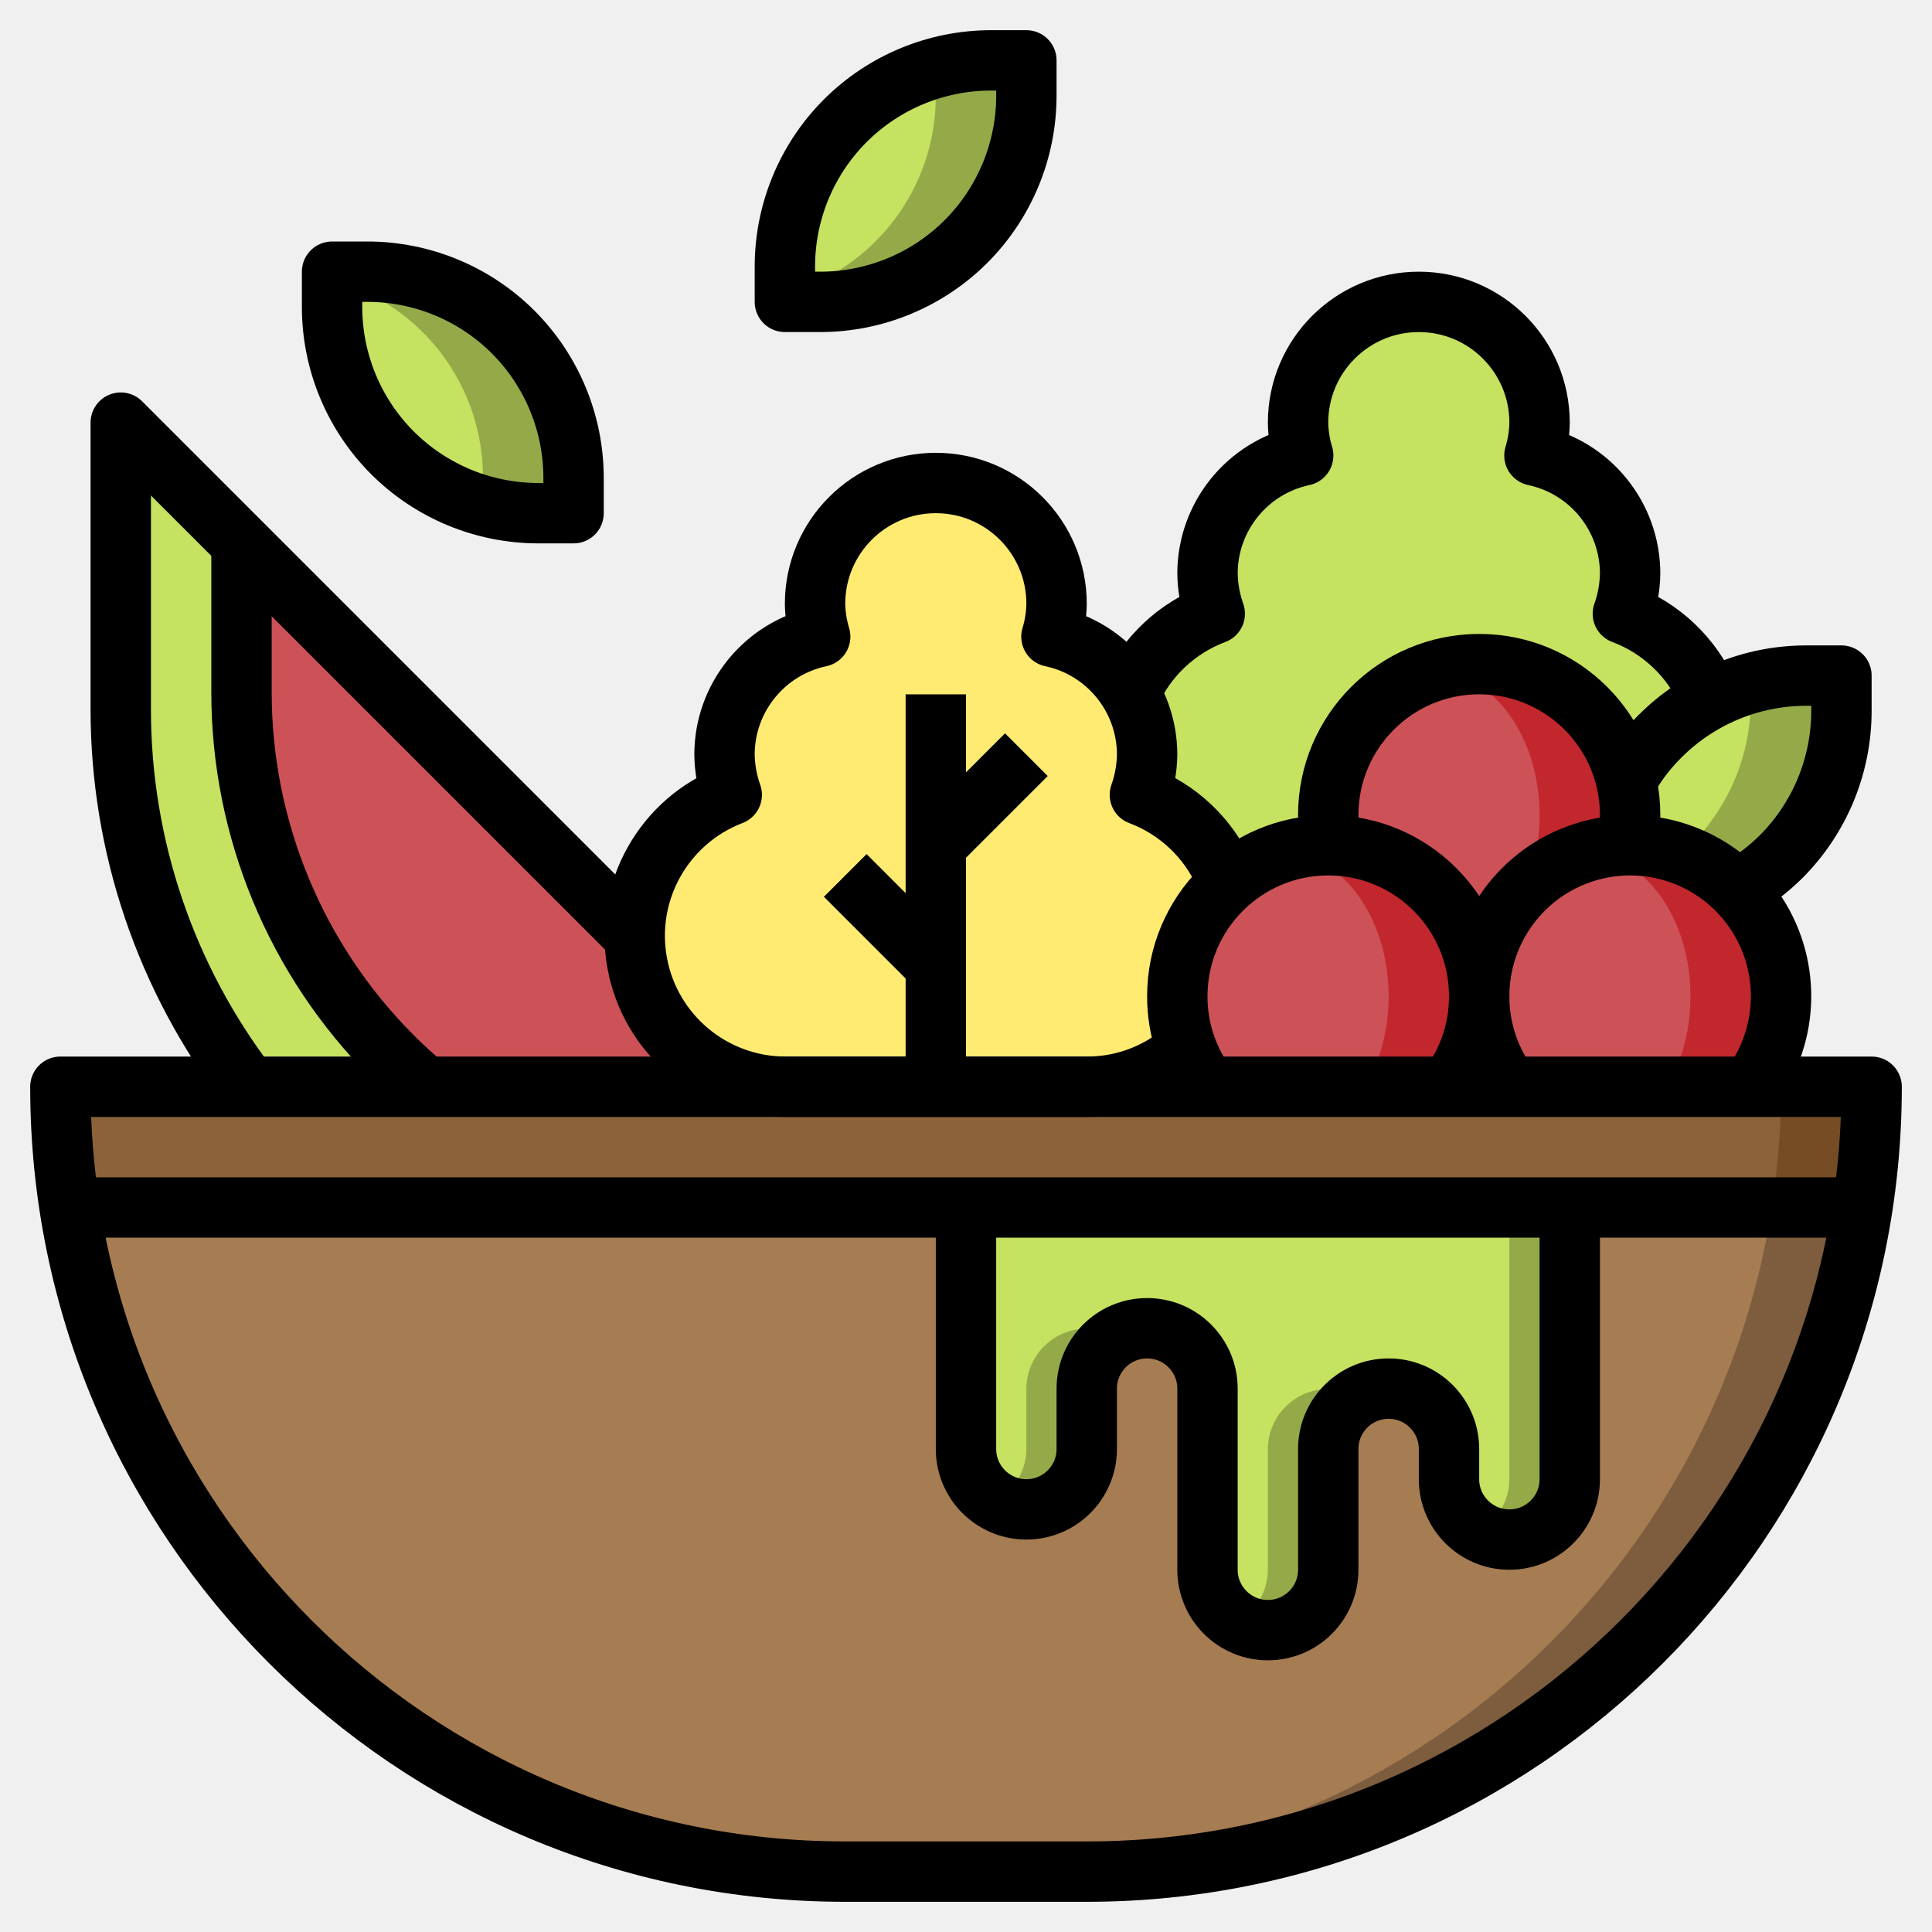
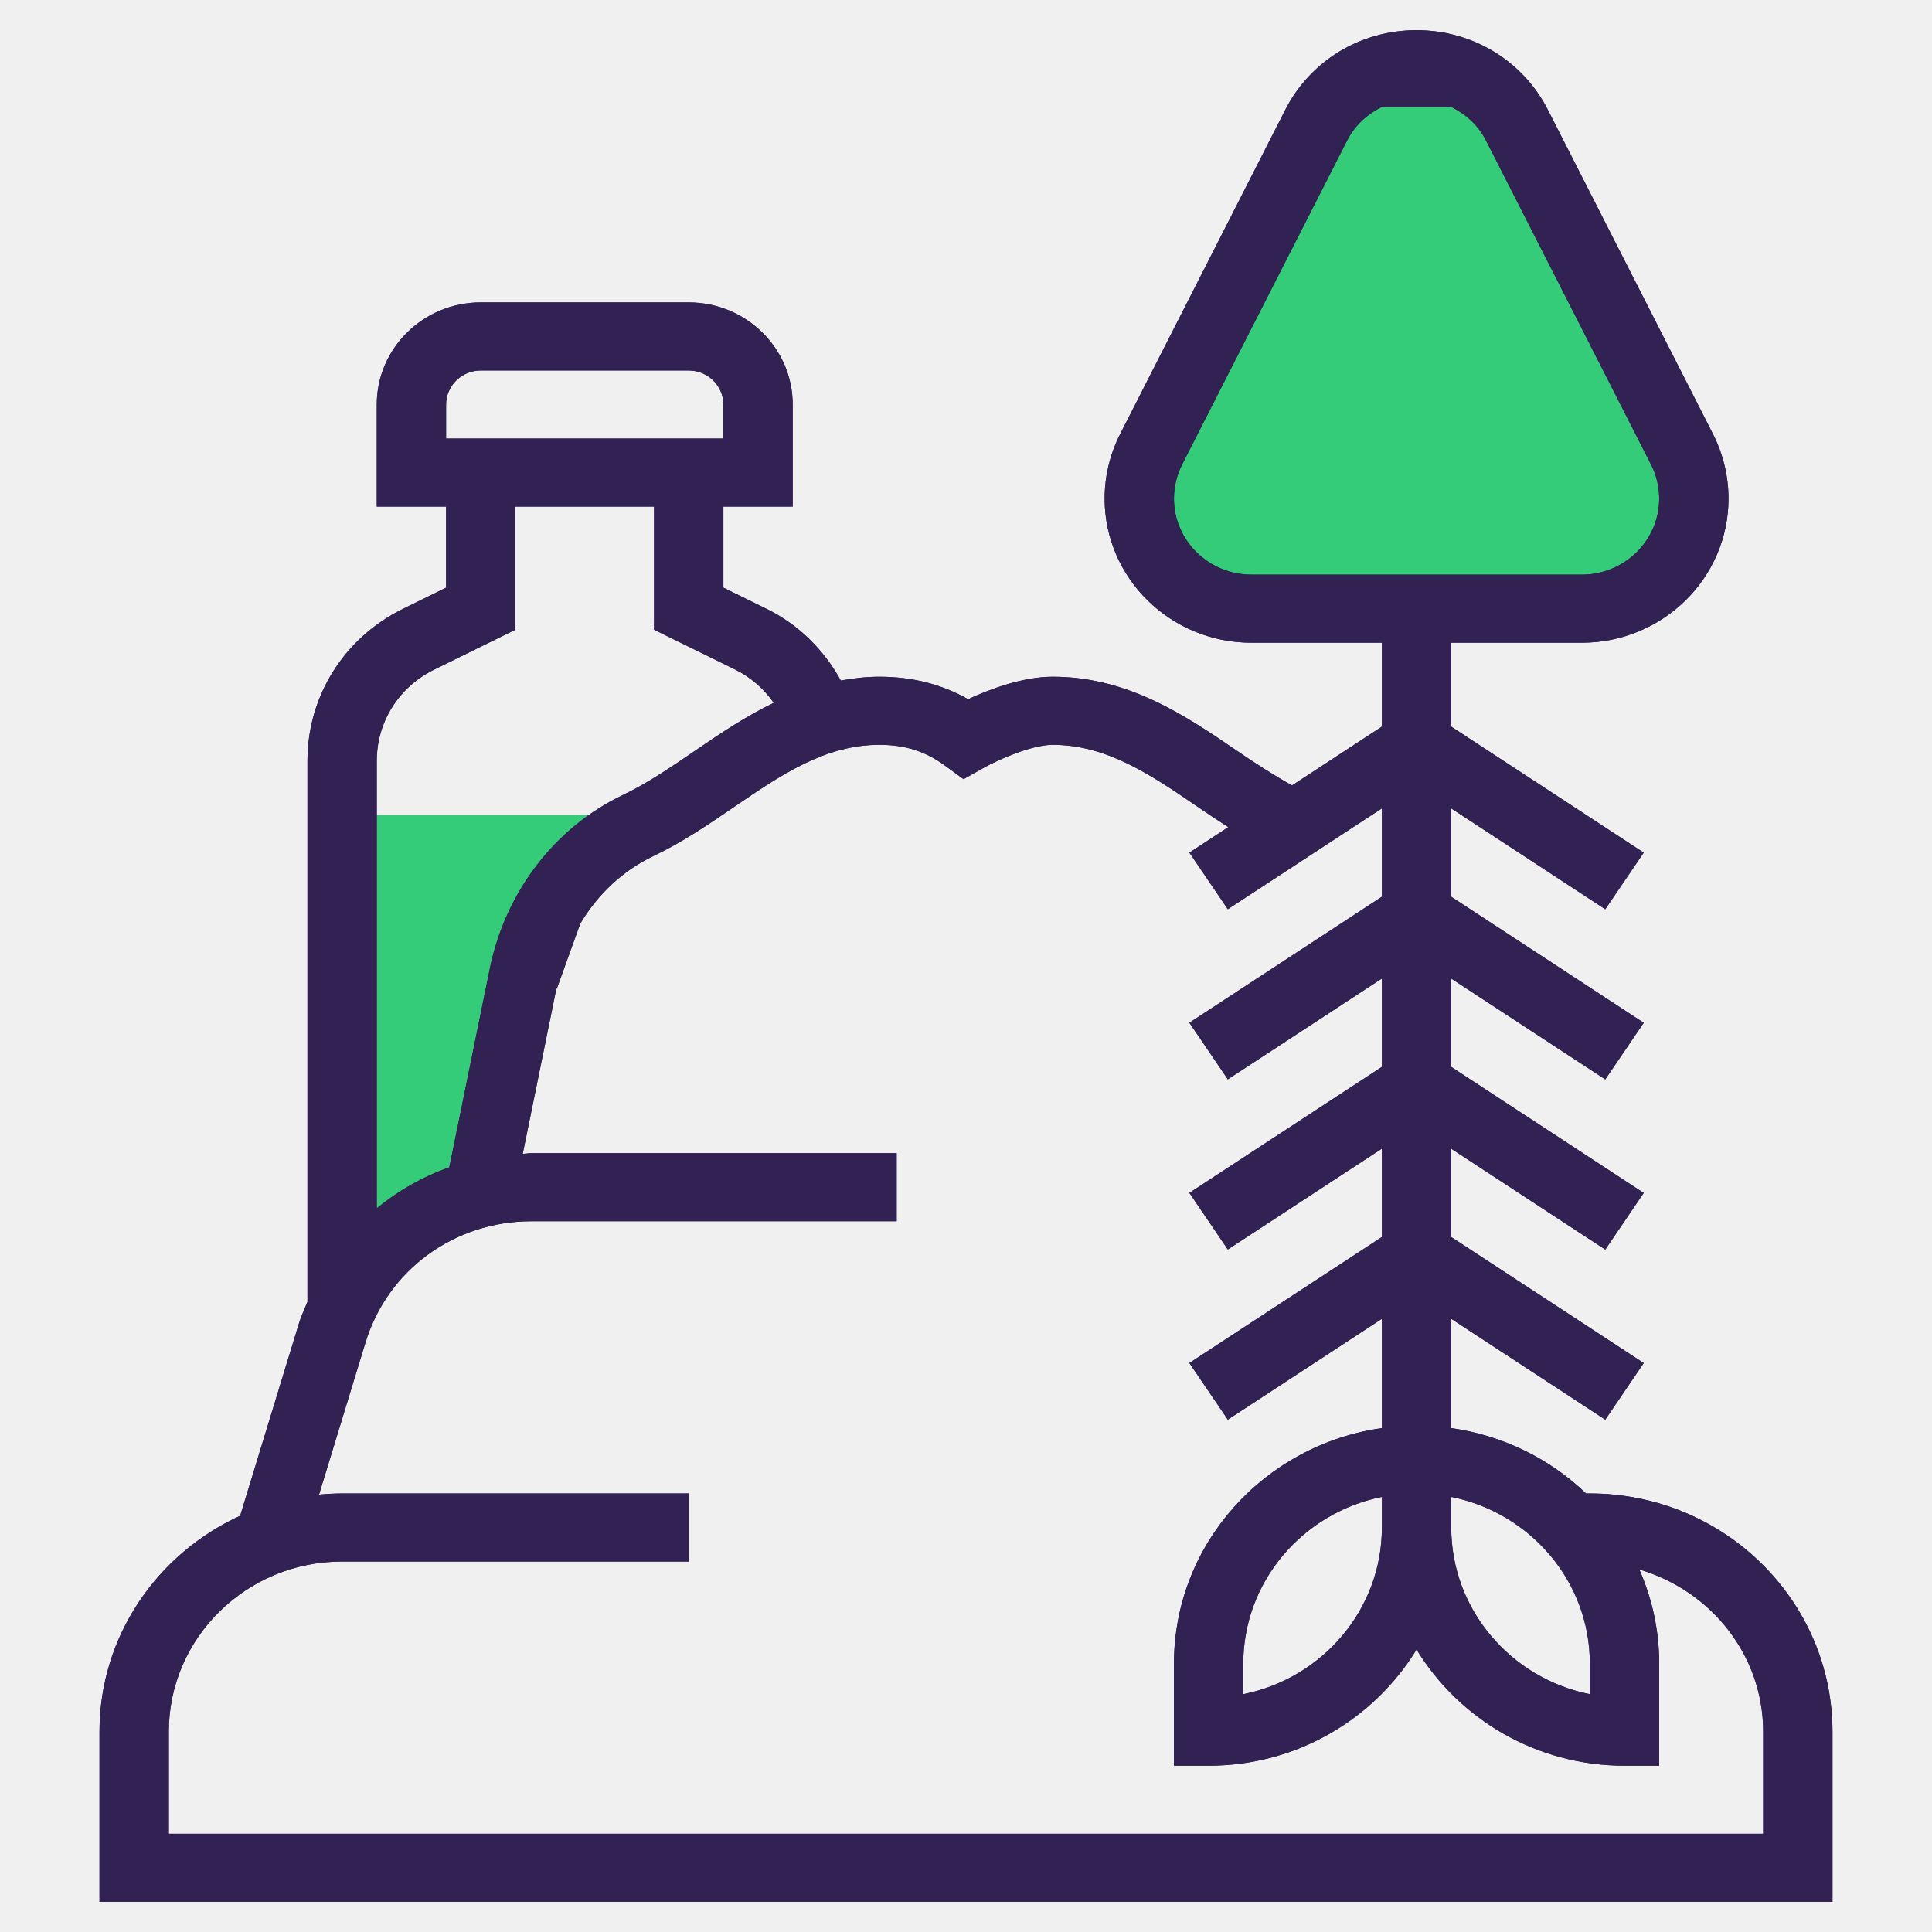
- <svg xmlns="http://www.w3.org/2000/svg" viewBox="0 0 64 64">
-   <defs>
-     <style>.cls-1{fill:#c5e260;}.cls-2{fill:#ffeb71;}.cls-3{fill:#cd5257;}.cls-4{fill:#94aa48;}.cls-5{fill:#c1272d;}.cls-6{fill:#7d5d3e;}.cls-7{fill:#a67c52;}.cls-8{fill:#754c24;}.cls-9{fill:#8c6239;}.cls-10{fill:none;stroke:#000;stroke-linejoin:round;stroke-width:2px;}</style>
-   </defs>
-   <g data-name="Layer 21" id="Layer_21">
-     <path class="cls-1" d="M52,30a5,5,0,0,0,1.76-9.67A4.18,4.18,0,0,0,54,19a4,4,0,0,0-3.17-3.91A3.94,3.94,0,0,0,51,14a4,4,0,0,0-8,0,3.94,3.94,0,0,0,.17,1.09A4,4,0,0,0,40,19a4.18,4.18,0,0,0,.24,1.33A5,5,0,0,0,42,30Z" />
-     <path class="cls-2" d="M36,36a5,5,0,0,0,1.76-9.67A4.18,4.18,0,0,0,38,25a4,4,0,0,0-3.17-3.91A3.94,3.94,0,0,0,35,20a4,4,0,0,0-8,0,3.94,3.94,0,0,0,.17,1.09A4,4,0,0,0,24,25a4.18,4.18,0,0,0,.24,1.33A5,5,0,0,0,26,36Z" />
-     <path class="cls-1" d="M26,36a5,5,0,0,1-5-5h0L4,14v9.51A20.54,20.54,0,0,0,8.24,36Z" />
-     <path class="cls-3" d="M26,36a5,5,0,0,1-5-5h0L8,18H8v4.93A17.07,17.07,0,0,0,13,35h0c.35.35.71.68,1.09,1Z" />
-     <path class="cls-4" d="M13,15h0a6.84,6.84,0,0,1-2-4.83V9h1.17A6.84,6.84,0,0,1,17,11h0a6.84,6.84,0,0,1,2,4.83V17H17.83A6.84,6.84,0,0,1,13,15Z" />
-     <path class="cls-1" d="M16,15.83a6.8,6.8,0,0,0-5-6.57v.91a6.8,6.8,0,0,0,5,6.57Z" />
-     <path class="cls-4" d="M59,28h0a6.84,6.84,0,0,0,2-4.83V22H59.83A6.84,6.84,0,0,0,55,24h0a6.84,6.84,0,0,0-2,4.83V30h1.17A6.84,6.84,0,0,0,59,28Z" />
-     <path class="cls-1" d="M55,24a6.84,6.84,0,0,0-2,4.83v.91a6.8,6.8,0,0,0,5-6.57v-.91A6.81,6.81,0,0,0,55,24Z" />
-     <path class="cls-4" d="M32,8h0a6.84,6.84,0,0,0,2-4.83V2H32.83A6.84,6.84,0,0,0,28,4h0a6.84,6.84,0,0,0-2,4.83V10h1.17A6.84,6.84,0,0,0,32,8Z" />
-     <path class="cls-1" d="M28,4a6.84,6.84,0,0,0-2,4.83v.91a6.8,6.8,0,0,0,5-6.57V2.26A6.81,6.81,0,0,0,28,4Z" />
-     <circle class="cls-5" cx="49" cy="27" r="5" />
-     <ellipse class="cls-3" cx="47.5" cy="27" rx="3.5" ry="4.75" />
-     <circle class="cls-5" cx="44" cy="33" r="5" />
-     <ellipse class="cls-3" cx="42.5" cy="33" rx="3.5" ry="4.75" />
-     <circle class="cls-5" cx="54" cy="33" r="5" />
-     <ellipse class="cls-3" cx="52.5" cy="33" rx="3.5" ry="4.75" />
-     <path class="cls-6" d="M2,36H62a0,0,0,0,1,0,0v0A26,26,0,0,1,36,62H28A26,26,0,0,1,2,36v0A0,0,0,0,1,2,36Z" />
-     <path class="cls-7" d="M59,36H2A26,26,0,0,0,28,62h5A26,26,0,0,0,59,36Z" />
-     <path class="cls-4" d="M32,40v8a2,2,0,0,0,2,2h0a2,2,0,0,0,2-2V46a2,2,0,0,1,2-2h0a2,2,0,0,1,2,2v6a2,2,0,0,0,2,2h0a2,2,0,0,0,2-2V48a2,2,0,0,1,2-2h0a2,2,0,0,1,2,2v1a2,2,0,0,0,2,2h0a2,2,0,0,0,2-2V40" />
-     <path class="cls-1" d="M33,49.72A2,2,0,0,0,34,48V46a2,2,0,0,1,3-1.72A2,2,0,0,1,40,46v6a2,2,0,0,0,1,1.72A2,2,0,0,0,42,52V48a2,2,0,0,1,3-1.72A2,2,0,0,1,48,48v1a2,2,0,0,0,1,1.72A2,2,0,0,0,50,49V40H32v8A2,2,0,0,0,33,49.72Z" />
-     <path class="cls-8" d="M2.29,39.86H61.71A25.89,25.89,0,0,0,62,36H2A25.89,25.89,0,0,0,2.29,39.86Z" />
-     <path class="cls-9" d="M2,36a25.89,25.89,0,0,0,.29,3.86H58.71A25.89,25.89,0,0,0,59,36Z" />
-     <path class="cls-10" d="M44.1,28a4.81,4.81,0,0,1-.1-1,5,5,0,0,1,10,0,4.53,4.53,0,0,1-.1,1" />
-     <path class="cls-10" d="M2,36H62a0,0,0,0,1,0,0v0A26,26,0,0,1,36,62H28A26,26,0,0,1,2,36v0A0,0,0,0,1,2,36Z" />
-     <path class="cls-10" d="M40,36a4.94,4.94,0,0,1-1-3,5,5,0,0,1,10,0,4.94,4.94,0,0,1-1,3" />
-     <path class="cls-10" d="M50,36a4.94,4.94,0,0,1-1-3,5,5,0,1,1,9,3" />
-     <path class="cls-10" d="M54,25.65a6.43,6.43,0,0,1,1-1.27h0a6.84,6.84,0,0,1,4.83-2H61v1.17a6.84,6.84,0,0,1-2,4.83h0a7,7,0,0,1-1.45,1.1" />
-     <path class="cls-10" d="M21,31,4,14v9.51A20.54,20.54,0,0,0,8.24,36" />
-     <path class="cls-10" d="M8,18v4.93A17.07,17.07,0,0,0,13,35h0c.35.35.71.68,1.09,1" />
-     <path class="cls-10" d="M36,36a4.94,4.94,0,0,0,3.42-1.36" />
-     <path class="cls-10" d="M40.58,29a5,5,0,0,0-2.82-2.67A4.18,4.18,0,0,0,38,25a4,4,0,0,0-3.17-3.91A3.94,3.94,0,0,0,35,20a4,4,0,0,0-8,0,3.94,3.94,0,0,0,.17,1.09A4,4,0,0,0,24,25a4.18,4.18,0,0,0,.24,1.33A5,5,0,0,0,26,36H36" />
-     <path class="cls-10" d="M56.58,23a5,5,0,0,0-2.82-2.67A4.18,4.18,0,0,0,54,19a4,4,0,0,0-3.17-3.91A3.94,3.94,0,0,0,51,14a4,4,0,0,0-8,0,3.94,3.94,0,0,0,.17,1.09A4,4,0,0,0,40,19a4.18,4.18,0,0,0,.24,1.33A5,5,0,0,0,37.42,23" />
-     <line class="cls-10" x1="31" x2="31" y1="36" y2="23" />
-     <line class="cls-10" x1="31" x2="34" y1="28" y2="25" />
-     <line class="cls-10" x1="31" x2="28" y1="32" y2="29" />
-     <line class="cls-10" x1="2" x2="62" y1="40" y2="40" />
-     <path class="cls-10" d="M13,15h0a6.84,6.84,0,0,1-2-4.83V9h1.17A6.84,6.84,0,0,1,17,11h0a6.84,6.84,0,0,1,2,4.83V17H17.83A6.84,6.84,0,0,1,13,15Z" />
-     <path class="cls-10" d="M32,8h0a6.84,6.84,0,0,0,2-4.83V2H32.83A6.84,6.84,0,0,0,28,4h0a6.84,6.84,0,0,0-2,4.83V10h1.17A6.84,6.84,0,0,0,32,8Z" />
-     <path class="cls-10" d="M32,40v8a2,2,0,0,0,2,2h0a2,2,0,0,0,2-2V46a2,2,0,0,1,2-2h0a2,2,0,0,1,2,2v6a2,2,0,0,0,2,2h0a2,2,0,0,0,2-2V48a2,2,0,0,1,2-2h0a2,2,0,0,1,2,2v1a2,2,0,0,0,2,2h0a2,2,0,0,0,2-2V40" />
-   </g>
+ <svg xmlns="http://www.w3.org/2000/svg" width="64" height="64" viewBox="0 0 64 64" fill="none">
+   <path d="M11 44V27H22C21.737 27.164 21.463 27.304 21.189 27.433C19.125 28.417 17.705 30.372 17.252 32.573L15.772 39.879L15.784 40.09C13.684 40.605 11.919 42.033 11.012 44H11Z" fill="#34CB79" />
+   <path d="M43.909 2.562L48.515 2L56 16.062V18.312L54.273 20H38.151L37 17.75L37.576 13.812L43.909 2.562Z" fill="#34CB79" />
+   <mask id="path-4-inside-1" fill="white">
+     <path fill-rule="evenodd" clip-rule="evenodd" d="M52.666 49.473C57.098 49.473 60.703 53.013 60.703 57.364V60.745V63H3.296L3.296 60.745V57.364C3.296 54.198 5.209 51.469 7.955 50.212L9.908 43.823C9.963 43.646 10.034 43.48 10.106 43.313C10.132 43.251 10.159 43.189 10.185 43.126V25.205C10.185 23.056 11.401 21.124 13.358 20.164L14.777 19.467V16.782H12.481V13.4C12.481 11.536 14.027 10.018 15.925 10.018H22.814C24.713 10.018 26.259 11.536 26.259 13.4V16.782H23.963V19.467L25.383 20.164C26.45 20.686 27.294 21.525 27.853 22.544C28.261 22.471 28.681 22.418 29.127 22.418C30.215 22.418 31.184 22.663 32.071 23.162C32.755 22.845 33.863 22.418 34.872 22.418C37.384 22.418 39.294 23.723 40.981 24.874L40.983 24.876C41.6 25.297 42.196 25.681 42.8 26.018L45.777 24.07V21.291H41.456C38.774 21.291 36.592 19.149 36.592 16.516C36.592 15.778 36.77 15.04 37.105 14.381L42.575 3.64C43.404 2.011 45.071 1 46.925 1C48.78 1 50.447 2.011 51.276 3.639L56.746 14.38C57.081 15.04 57.259 15.778 57.259 16.516C57.259 19.149 55.078 21.291 52.395 21.291H48.074V24.07L54.451 28.245L53.177 30.121L48.074 26.78V29.706L54.451 33.881L53.177 35.757L48.074 32.416V35.342L54.451 39.518L53.177 41.394L48.074 38.053V40.978L54.451 45.153L53.177 47.029L48.074 43.688V47.308C49.799 47.552 51.349 48.33 52.54 49.473H52.666ZM39.159 15.389C38.983 15.737 38.889 16.127 38.889 16.516C38.889 17.906 40.04 19.036 41.456 19.036H52.395C53.811 19.036 54.963 17.906 54.963 16.516C54.963 16.127 54.87 15.737 54.692 15.389L49.222 4.648C48.968 4.15 48.557 3.78 48.074 3.541H45.777C45.294 3.78 44.883 4.15 44.629 4.648L39.159 15.389ZM52.666 56.122V55.109C52.666 52.387 50.69 50.11 48.074 49.587V50.6C48.074 53.321 50.05 55.599 52.666 56.122ZM41.185 56.122C43.801 55.599 45.777 53.322 45.777 50.6V49.587C43.161 50.11 41.185 52.387 41.185 55.109V56.122ZM15.925 12.273C15.293 12.273 14.777 12.779 14.777 13.4V14.527H23.963V13.4C23.963 12.779 23.447 12.273 22.814 12.273H15.925ZM17.074 20.86L14.385 22.18C13.21 22.756 12.481 23.915 12.481 25.205V40.025C13.194 39.443 14 38.98 14.884 38.67L16.228 32.075C16.743 29.549 18.389 27.403 20.633 26.336C21.44 25.951 22.206 25.428 23.016 24.875C23.822 24.324 24.682 23.741 25.632 23.281C25.306 22.82 24.876 22.436 24.355 22.18L21.666 20.86V16.782H17.074V20.86ZM11.333 51.727C8.168 51.727 5.592 54.256 5.592 57.364V60.745H58.407V57.364C58.407 54.819 56.669 52.688 54.304 51.99C54.726 52.947 54.963 54.001 54.963 55.109V58.491H53.814C50.889 58.491 48.332 56.943 46.925 54.643C45.519 56.943 42.962 58.491 40.037 58.491H38.889V55.109C38.889 51.142 41.888 47.858 45.777 47.308V43.688L40.673 47.028L39.399 45.152L45.777 40.977V38.051L40.673 41.391L39.399 39.516L45.777 35.341V32.415L40.673 35.755L39.399 33.879L45.777 29.705V26.779L40.673 30.12L39.399 28.244L40.689 27.401C40.344 27.178 40.002 26.952 39.672 26.725C38.126 25.669 36.666 24.673 34.872 24.673C34.193 24.673 33.102 25.145 32.574 25.442L31.919 25.811L31.313 25.369C30.657 24.887 29.984 24.673 29.127 24.673C27.334 24.673 25.873 25.669 24.328 26.724C23.48 27.304 22.603 27.903 21.634 28.363C20.633 28.84 19.8 29.625 19.222 30.596L19.222 30.595L19.221 30.598C19.215 30.608 19.209 30.617 19.203 30.627C19.206 30.628 19.208 30.629 19.21 30.629L18.445 32.752C18.441 32.751 18.436 32.749 18.431 32.748L17.316 38.223C17.361 38.221 17.404 38.216 17.448 38.212C17.5 38.206 17.552 38.2 17.606 38.2H29.703V40.455H17.606C15.052 40.455 12.842 42.069 12.108 44.471L10.568 49.511C10.821 49.488 11.075 49.473 11.333 49.473H22.814V51.727H11.333Z" />
+   </mask>
+   <path fill-rule="evenodd" clip-rule="evenodd" d="M52.666 49.473C57.098 49.473 60.703 53.013 60.703 57.364V60.745V63H3.296L3.296 60.745V57.364C3.296 54.198 5.209 51.469 7.955 50.212L9.908 43.823C9.963 43.646 10.034 43.48 10.106 43.313C10.132 43.251 10.159 43.189 10.185 43.126V25.205C10.185 23.056 11.401 21.124 13.358 20.164L14.777 19.467V16.782H12.481V13.4C12.481 11.536 14.027 10.018 15.925 10.018H22.814C24.713 10.018 26.259 11.536 26.259 13.4V16.782H23.963V19.467L25.383 20.164C26.45 20.686 27.294 21.525 27.853 22.544C28.261 22.471 28.681 22.418 29.127 22.418C30.215 22.418 31.184 22.663 32.071 23.162C32.755 22.845 33.863 22.418 34.872 22.418C37.384 22.418 39.294 23.723 40.981 24.874L40.983 24.876C41.6 25.297 42.196 25.681 42.8 26.018L45.777 24.07V21.291H41.456C38.774 21.291 36.592 19.149 36.592 16.516C36.592 15.778 36.77 15.04 37.105 14.381L42.575 3.64C43.404 2.011 45.071 1 46.925 1C48.78 1 50.447 2.011 51.276 3.639L56.746 14.38C57.081 15.04 57.259 15.778 57.259 16.516C57.259 19.149 55.078 21.291 52.395 21.291H48.074V24.07L54.451 28.245L53.177 30.121L48.074 26.78V29.706L54.451 33.881L53.177 35.757L48.074 32.416V35.342L54.451 39.518L53.177 41.394L48.074 38.053V40.978L54.451 45.153L53.177 47.029L48.074 43.688V47.308C49.799 47.552 51.349 48.33 52.54 49.473H52.666ZM39.159 15.389C38.983 15.737 38.889 16.127 38.889 16.516C38.889 17.906 40.04 19.036 41.456 19.036H52.395C53.811 19.036 54.963 17.906 54.963 16.516C54.963 16.127 54.87 15.737 54.692 15.389L49.222 4.648C48.968 4.15 48.557 3.78 48.074 3.541H45.777C45.294 3.78 44.883 4.15 44.629 4.648L39.159 15.389ZM52.666 56.122V55.109C52.666 52.387 50.69 50.11 48.074 49.587V50.6C48.074 53.321 50.05 55.599 52.666 56.122ZM41.185 56.122C43.801 55.599 45.777 53.322 45.777 50.6V49.587C43.161 50.11 41.185 52.387 41.185 55.109V56.122ZM15.925 12.273C15.293 12.273 14.777 12.779 14.777 13.4V14.527H23.963V13.4C23.963 12.779 23.447 12.273 22.814 12.273H15.925ZM17.074 20.86L14.385 22.18C13.21 22.756 12.481 23.915 12.481 25.205V40.025C13.194 39.443 14 38.98 14.884 38.67L16.228 32.075C16.743 29.549 18.389 27.403 20.633 26.336C21.44 25.951 22.206 25.428 23.016 24.875C23.822 24.324 24.682 23.741 25.632 23.281C25.306 22.82 24.876 22.436 24.355 22.18L21.666 20.86V16.782H17.074V20.86ZM11.333 51.727C8.168 51.727 5.592 54.256 5.592 57.364V60.745H58.407V57.364C58.407 54.819 56.669 52.688 54.304 51.99C54.726 52.947 54.963 54.001 54.963 55.109V58.491H53.814C50.889 58.491 48.332 56.943 46.925 54.643C45.519 56.943 42.962 58.491 40.037 58.491H38.889V55.109C38.889 51.142 41.888 47.858 45.777 47.308V43.688L40.673 47.028L39.399 45.152L45.777 40.977V38.051L40.673 41.391L39.399 39.516L45.777 35.341V32.415L40.673 35.755L39.399 33.879L45.777 29.705V26.779L40.673 30.12L39.399 28.244L40.689 27.401C40.344 27.178 40.002 26.952 39.672 26.725C38.126 25.669 36.666 24.673 34.872 24.673C34.193 24.673 33.102 25.145 32.574 25.442L31.919 25.811L31.313 25.369C30.657 24.887 29.984 24.673 29.127 24.673C27.334 24.673 25.873 25.669 24.328 26.724C23.48 27.304 22.603 27.903 21.634 28.363C20.633 28.84 19.8 29.625 19.222 30.596L19.222 30.595L19.221 30.598C19.215 30.608 19.209 30.617 19.203 30.627C19.206 30.628 19.208 30.629 19.21 30.629L18.445 32.752C18.441 32.751 18.436 32.749 18.431 32.748L17.316 38.223C17.361 38.221 17.404 38.216 17.448 38.212C17.5 38.206 17.552 38.2 17.606 38.2H29.703V40.455H17.606C15.052 40.455 12.842 42.069 12.108 44.471L10.568 49.511C10.821 49.488 11.075 49.473 11.333 49.473H22.814V51.727H11.333Z" fill="#322153" />
+   <path d="M60.703 63V64H61.703V63H60.703ZM3.296 63L2.296 63L2.296 64H3.296V63ZM3.296 60.745H2.296V60.745L3.296 60.745ZM7.955 50.212L8.371 51.121L8.78 50.934L8.912 50.504L7.955 50.212ZM9.908 43.823L8.953 43.526L8.951 43.53L9.908 43.823ZM10.106 43.313L11.024 43.708L11.024 43.708L10.106 43.313ZM10.185 43.126L11.109 43.508L11.185 43.324V43.126H10.185ZM13.358 20.164L13.799 21.061L13.799 21.061L13.358 20.164ZM14.777 19.467L15.218 20.364L15.777 20.09V19.467H14.777ZM14.777 16.782H15.777V15.782H14.777V16.782ZM12.481 16.782H11.481V17.782H12.481V16.782ZM26.259 16.782V17.782H27.259V16.782H26.259ZM23.963 16.782V15.782H22.963V16.782H23.963ZM23.963 19.467H22.963V20.09L23.522 20.364L23.963 19.467ZM25.383 20.164L24.942 21.061L24.942 21.062L25.383 20.164ZM27.853 22.544L26.976 23.025L27.321 23.655L28.029 23.529L27.853 22.544ZM32.071 23.162L31.58 24.033L32.026 24.285L32.491 24.07L32.071 23.162ZM40.981 24.874L41.545 24.049L41.545 24.048L40.981 24.874ZM40.983 24.876L40.419 25.701L40.419 25.702L40.983 24.876ZM42.8 26.018L42.312 26.891L42.841 27.187L43.348 26.855L42.8 26.018ZM45.777 24.07L46.325 24.906L46.777 24.61V24.07H45.777ZM45.777 21.291H46.777V20.291H45.777V21.291ZM37.105 14.381L36.214 13.927L36.214 13.928L37.105 14.381ZM42.575 3.64L43.466 4.094L43.466 4.094L42.575 3.64ZM51.276 3.639L52.167 3.185L52.167 3.185L51.276 3.639ZM56.746 14.38L57.638 13.927L57.637 13.926L56.746 14.38ZM48.074 21.291V20.291H47.074V21.291H48.074ZM48.074 24.07H47.074V24.61L47.526 24.906L48.074 24.07ZM54.451 28.245L55.278 28.807L55.849 27.965L54.998 27.408L54.451 28.245ZM53.177 30.121L52.629 30.957L53.452 31.496L54.004 30.683L53.177 30.121ZM48.074 26.78L48.621 25.943L47.074 24.93V26.78H48.074ZM48.074 29.706H47.074V30.246L47.526 30.542L48.074 29.706ZM54.451 33.881L55.278 34.443L55.849 33.602L54.998 33.045L54.451 33.881ZM53.177 35.757L52.629 36.594L53.452 37.133L54.004 36.319L53.177 35.757ZM48.074 32.416L48.621 31.579L47.074 30.566V32.416H48.074ZM48.074 35.342H47.074V35.883L47.526 36.179L48.074 35.342ZM54.451 39.518L55.278 40.08L55.849 39.238L54.998 38.681L54.451 39.518ZM53.177 41.394L52.629 42.23L53.452 42.769L54.004 41.955L53.177 41.394ZM48.074 38.053L48.621 37.216L47.074 36.203V38.053H48.074ZM48.074 40.978H47.074V41.519L47.526 41.815L48.074 40.978ZM54.451 45.153L55.278 45.715L55.849 44.873L54.998 44.316L54.451 45.153ZM53.177 47.029L52.629 47.865L53.452 48.404L54.004 47.591L53.177 47.029ZM48.074 43.688L48.621 42.851L47.074 41.838V43.688H48.074ZM48.074 47.308H47.074V48.177L47.934 48.299L48.074 47.308ZM52.54 49.473L51.848 50.194L52.138 50.473H52.54V49.473ZM39.159 15.389L38.268 14.935L38.267 14.937L39.159 15.389ZM54.692 15.389L53.801 15.842L53.801 15.843L54.692 15.389ZM49.222 4.648L50.113 4.194L50.113 4.193L49.222 4.648ZM48.074 3.541L48.517 2.644L48.307 2.541H48.074V3.541ZM45.777 3.541V2.541H45.544L45.334 2.644L45.777 3.541ZM44.629 4.648L43.738 4.193L43.738 4.194L44.629 4.648ZM52.666 56.122L52.47 57.103L53.666 57.342V56.122H52.666ZM48.074 49.587L48.27 48.606L47.074 48.367V49.587H48.074ZM41.185 56.122H40.185V57.342L41.381 57.103L41.185 56.122ZM45.777 49.587H46.777V48.367L45.581 48.606L45.777 49.587ZM14.777 14.527H13.777V15.527H14.777V14.527ZM23.963 14.527V15.527H24.963V14.527H23.963ZM14.385 22.18L14.825 23.078L14.826 23.078L14.385 22.18ZM17.074 20.86L17.514 21.758L18.074 21.484V20.86H17.074ZM12.481 40.025H11.481V42.132L13.113 40.8L12.481 40.025ZM14.884 38.67L15.215 39.614L15.75 39.426L15.864 38.87L14.884 38.67ZM16.228 32.075L15.248 31.876L15.248 31.876L16.228 32.075ZM20.633 26.336L21.063 27.239L21.063 27.238L20.633 26.336ZM23.016 24.875L22.452 24.049L22.452 24.049L23.016 24.875ZM25.632 23.281L26.069 24.18L27.131 23.665L26.448 22.702L25.632 23.281ZM24.355 22.18L24.796 21.283L24.355 22.18ZM21.666 20.86H20.666V21.484L21.226 21.758L21.666 20.86ZM21.666 16.782H22.666V15.782H21.666V16.782ZM17.074 16.782V15.782H16.074V16.782H17.074ZM5.592 60.745H4.592V61.745H5.592V60.745ZM58.407 60.745V61.745H59.407V60.745H58.407ZM54.304 51.99L54.587 51.031L52.52 50.42L53.389 52.393L54.304 51.99ZM54.963 58.491V59.491H55.963V58.491H54.963ZM46.925 54.643L47.779 54.122L46.925 52.727L46.072 54.122L46.925 54.643ZM38.889 58.491H37.889V59.491H38.889V58.491ZM45.777 47.308L45.917 48.299L46.777 48.177V47.308H45.777ZM45.777 43.688H46.777V41.838L45.23 42.851L45.777 43.688ZM40.673 47.028L39.846 47.59L40.398 48.403L41.221 47.864L40.673 47.028ZM39.399 45.152L38.852 44.315L38.001 44.872L38.572 45.714L39.399 45.152ZM45.777 40.977L46.325 41.814L46.777 41.518V40.977H45.777ZM45.777 38.051H46.777V36.202L45.23 37.215L45.777 38.051ZM40.673 41.391L39.846 41.953L40.398 42.766L41.221 42.228L40.673 41.391ZM39.399 39.516L38.852 38.679L38.001 39.236L38.572 40.077L39.399 39.516ZM45.777 35.341L46.325 36.178L46.777 35.882V35.341H45.777ZM45.777 32.415H46.777V30.566L45.23 31.578L45.777 32.415ZM40.673 35.755L39.846 36.317L40.398 37.13L41.221 36.592L40.673 35.755ZM39.399 33.879L38.852 33.042L38.001 33.599L38.572 34.441L39.399 33.879ZM45.777 29.705L46.325 30.541L46.777 30.245V29.705H45.777ZM45.777 26.779H46.777V24.929L45.23 25.942L45.777 26.779ZM40.673 30.12L39.846 30.681L40.398 31.495L41.221 30.956L40.673 30.12ZM39.399 28.244L38.852 27.407L38 27.964L38.572 28.806L39.399 28.244ZM40.689 27.401L41.236 28.238L42.522 27.396L41.232 26.561L40.689 27.401ZM39.672 26.725L40.237 25.901L40.236 25.9L39.672 26.725ZM32.574 25.442L32.084 24.57L32.082 24.571L32.574 25.442ZM31.919 25.811L31.33 26.619L31.85 26.998L32.411 26.682L31.919 25.811ZM31.313 25.369L30.721 26.174L30.724 26.176L31.313 25.369ZM24.328 26.724L23.764 25.898L23.763 25.899L24.328 26.724ZM21.634 28.363L21.205 27.46L21.205 27.46L21.634 28.363ZM19.222 30.596L18.869 31.531L19.653 31.827L20.081 31.107L19.222 30.596ZM19.222 30.595L19.575 29.66L18.625 29.301L18.281 30.257L19.222 30.595ZM19.221 30.598L20.08 31.109L20.129 31.026L20.162 30.936L19.221 30.598ZM19.203 30.627L18.341 30.121L17.711 31.194L18.895 31.578L19.203 30.627ZM19.21 30.629L20.151 30.968L20.5 29.998L19.52 29.678L19.21 30.629ZM18.445 32.752L18.147 33.706L19.062 33.993L19.386 33.091L18.445 32.752ZM18.431 32.748L18.726 31.792L17.671 31.466L17.451 32.548L18.431 32.748ZM17.316 38.223L16.336 38.023L16.083 39.264L17.349 39.222L17.316 38.223ZM17.448 38.212L17.339 37.218L17.339 37.218L17.448 38.212ZM29.703 38.2H30.703V37.2H29.703V38.2ZM29.703 40.455V41.455H30.703V40.455H29.703ZM12.108 44.471L11.151 44.179L11.151 44.179L12.108 44.471ZM10.568 49.511L9.612 49.219L9.176 50.646L10.662 50.507L10.568 49.511ZM22.814 49.473H23.814V48.473H22.814V49.473ZM22.814 51.727V52.727H23.814V51.727H22.814ZM61.703 57.364C61.703 52.443 57.633 48.473 52.666 48.473V50.473C56.563 50.473 59.703 53.582 59.703 57.364H61.703ZM61.703 60.745V57.364H59.703V60.745H61.703ZM61.703 63V60.745H59.703V63H61.703ZM3.296 64H60.703V62H3.296V64ZM2.296 60.745L2.296 63L4.296 63L4.296 60.745L2.296 60.745ZM2.296 57.364V60.745H4.296V57.364H2.296ZM7.539 49.303C4.46 50.712 2.296 53.782 2.296 57.364H4.296C4.296 54.615 5.957 52.226 8.371 51.121L7.539 49.303ZM8.951 43.53L6.999 49.92L8.912 50.504L10.864 44.115L8.951 43.53ZM9.187 42.918C9.118 43.078 9.026 43.291 8.953 43.526L10.863 44.119C10.9 44.001 10.95 43.882 11.024 43.708L9.187 42.918ZM9.26 42.745C9.238 42.8 9.214 42.855 9.187 42.918L11.024 43.708C11.051 43.647 11.08 43.578 11.109 43.508L9.26 42.745ZM9.185 25.205V43.126H11.185V25.205H9.185ZM12.918 19.266C10.624 20.391 9.185 22.668 9.185 25.205H11.185C11.185 23.445 12.177 21.857 13.799 21.061L12.918 19.266ZM14.337 18.569L12.918 19.266L13.799 21.061L15.218 20.364L14.337 18.569ZM13.777 16.782V19.467H15.777V16.782H13.777ZM12.481 17.782H14.777V15.782H12.481V17.782ZM11.481 13.4V16.782H13.481V13.4H11.481ZM15.925 9.018C13.492 9.018 11.481 10.966 11.481 13.4H13.481C13.481 12.105 14.562 11.018 15.925 11.018V9.018ZM22.814 9.018H15.925V11.018H22.814V9.018ZM27.259 13.4C27.259 10.966 25.248 9.018 22.814 9.018V11.018C24.178 11.018 25.259 12.105 25.259 13.4H27.259ZM27.259 16.782V13.4H25.259V16.782H27.259ZM23.963 17.782H26.259V15.782H23.963V17.782ZM24.963 19.467V16.782H22.963V19.467H24.963ZM25.823 19.266L24.403 18.569L23.522 20.364L24.942 21.061L25.823 19.266ZM28.73 22.064C28.078 20.874 27.085 19.884 25.823 19.266L24.942 21.062C25.814 21.489 26.511 22.177 26.976 23.025L28.73 22.064ZM29.127 21.418C28.602 21.418 28.119 21.48 27.676 21.56L28.029 23.529C28.403 23.462 28.761 23.418 29.127 23.418V21.418ZM32.562 22.291C31.515 21.701 30.374 21.418 29.127 21.418V23.418C30.056 23.418 30.854 23.624 31.58 24.033L32.562 22.291ZM34.872 21.418C33.634 21.418 32.359 21.927 31.651 22.255L32.491 24.07C33.151 23.764 34.093 23.418 34.872 23.418V21.418ZM41.545 24.048C39.888 22.917 37.735 21.418 34.872 21.418V23.418C37.033 23.418 38.701 24.528 40.417 25.7L41.545 24.048ZM41.547 24.05L41.545 24.049L40.416 25.7L40.419 25.701L41.547 24.05ZM43.289 25.146C42.72 24.828 42.151 24.462 41.547 24.05L40.419 25.702C41.05 26.132 41.672 26.533 42.312 26.891L43.289 25.146ZM45.23 23.233L42.253 25.182L43.348 26.855L46.325 24.906L45.23 23.233ZM44.777 21.291V24.07H46.777V21.291H44.777ZM41.456 22.291H45.777V20.291H41.456V22.291ZM35.592 16.516C35.592 19.719 38.239 22.291 41.456 22.291V20.291C39.309 20.291 37.592 18.58 37.592 16.516H35.592ZM36.214 13.928C35.808 14.727 35.592 15.62 35.592 16.516H37.592C37.592 15.937 37.732 15.354 37.997 14.834L36.214 13.928ZM41.684 3.186L36.214 13.927L37.996 14.835L43.466 4.094L41.684 3.186ZM46.925 0C44.702 0 42.687 1.216 41.684 3.186L43.466 4.094C44.122 2.806 45.44 2 46.925 2V0ZM52.167 3.185C51.164 1.216 49.149 0 46.925 0V2C48.411 2 49.73 2.806 50.385 4.093L52.167 3.185ZM57.637 13.926L52.167 3.185L50.385 4.093L55.855 14.834L57.637 13.926ZM58.259 16.516C58.259 15.62 58.043 14.727 57.638 13.927L55.854 14.832C56.119 15.354 56.259 15.937 56.259 16.516H58.259ZM52.395 22.291C55.612 22.291 58.259 19.719 58.259 16.516H56.259C56.259 18.58 54.543 20.291 52.395 20.291V22.291ZM48.074 22.291H52.395V20.291H48.074V22.291ZM49.074 24.07V21.291H47.074V24.07H49.074ZM54.998 27.408L48.621 23.233L47.526 24.906L53.903 29.082L54.998 27.408ZM54.004 30.683L55.278 28.807L53.623 27.683L52.35 29.559L54.004 30.683ZM47.526 27.616L52.629 30.957L53.725 29.284L48.621 25.943L47.526 27.616ZM49.074 29.706V26.78H47.074V29.706H49.074ZM54.998 33.045L48.621 28.869L47.526 30.542L53.903 34.718L54.998 33.045ZM54.004 36.319L55.278 34.443L53.623 33.32L52.35 35.196L54.004 36.319ZM47.526 33.253L52.629 36.594L53.725 34.921L48.621 31.579L47.526 33.253ZM49.074 35.342V32.416H47.074V35.342H49.074ZM54.998 38.681L48.621 34.506L47.526 36.179L53.903 40.354L54.998 38.681ZM54.004 41.955L55.278 40.08L53.623 38.956L52.35 40.832L54.004 41.955ZM47.526 38.889L52.629 42.23L53.725 40.557L48.621 37.216L47.526 38.889ZM49.074 40.978V38.053H47.074V40.978H49.074ZM54.998 44.316L48.621 40.142L47.526 41.815L53.903 45.99L54.998 44.316ZM54.004 47.591L55.278 45.715L53.623 44.591L52.35 46.467L54.004 47.591ZM47.526 44.524L52.629 47.865L53.725 46.192L48.621 42.851L47.526 44.524ZM49.074 47.308V43.688H47.074V47.308H49.074ZM53.233 48.751C51.893 47.465 50.15 46.591 48.213 46.318L47.934 48.299C49.449 48.512 50.806 49.194 51.848 50.194L53.233 48.751ZM52.666 48.473H52.54V50.473H52.666V48.473ZM39.889 16.516C39.889 16.286 39.945 16.051 40.051 15.841L38.267 14.937C38.021 15.423 37.889 15.968 37.889 16.516H39.889ZM41.456 18.036C40.575 18.036 39.889 17.336 39.889 16.516H37.889C37.889 18.475 39.505 20.036 41.456 20.036V18.036ZM52.395 18.036H41.456V20.036H52.395V18.036ZM53.963 16.516C53.963 17.336 53.276 18.036 52.395 18.036V20.036C54.346 20.036 55.963 18.475 55.963 16.516H53.963ZM53.801 15.843C53.907 16.05 53.963 16.284 53.963 16.516H55.963C55.963 15.969 55.832 15.424 55.583 14.934L53.801 15.843ZM48.331 5.101L53.801 15.842L55.583 14.935L50.113 4.194L48.331 5.101ZM47.63 4.437C47.948 4.594 48.188 4.821 48.331 5.102L50.113 4.193C49.748 3.478 49.166 2.965 48.517 2.644L47.63 4.437ZM45.777 4.541H48.074V2.541H45.777V4.541ZM45.52 5.102C45.663 4.821 45.903 4.594 46.221 4.437L45.334 2.644C44.685 2.965 44.103 3.478 43.738 4.193L45.52 5.102ZM40.05 15.842L45.52 5.101L43.738 4.194L38.268 14.935L40.05 15.842ZM51.666 55.109V56.122H53.666V55.109H51.666ZM47.878 50.567C50.049 51.001 51.666 52.886 51.666 55.109H53.666C53.666 51.887 51.331 49.218 48.27 48.606L47.878 50.567ZM49.074 50.6V49.587H47.074V50.6H49.074ZM52.862 55.142C50.691 54.708 49.074 52.822 49.074 50.6H47.074C47.074 53.821 49.409 56.491 52.47 57.103L52.862 55.142ZM44.777 50.6C44.777 52.823 43.16 54.708 40.989 55.142L41.381 57.103C44.442 56.491 46.777 53.822 46.777 50.6H44.777ZM44.777 49.587V50.6H46.777V49.587H44.777ZM42.185 55.109C42.185 52.886 43.802 51.001 45.973 50.567L45.581 48.606C42.52 49.218 40.185 51.887 40.185 55.109H42.185ZM42.185 56.122V55.109H40.185V56.122H42.185ZM15.777 13.4C15.777 13.349 15.828 13.273 15.925 13.273V11.273C14.758 11.273 13.777 12.21 13.777 13.4H15.777ZM15.777 14.527V13.4H13.777V14.527H15.777ZM23.963 13.527H14.777V15.527H23.963V13.527ZM22.963 13.4V14.527H24.963V13.4H22.963ZM22.814 13.273C22.912 13.273 22.963 13.349 22.963 13.4H24.963C24.963 12.21 23.982 11.273 22.814 11.273V13.273ZM15.925 13.273H22.814V11.273H15.925V13.273ZM14.826 23.078L17.514 21.758L16.633 19.963L13.944 21.283L14.826 23.078ZM13.481 25.205C13.481 24.303 13.987 23.489 14.825 23.078L13.945 21.282C12.433 22.023 11.481 23.527 11.481 25.205H13.481ZM13.481 40.025V25.205H11.481V40.025H13.481ZM14.553 37.726C13.554 38.077 12.647 38.599 11.849 39.25L13.113 40.8C13.742 40.287 14.447 39.883 15.215 39.614L14.553 37.726ZM15.248 31.876L13.904 38.47L15.864 38.87L17.208 32.275L15.248 31.876ZM20.203 25.433C17.664 26.641 15.823 29.056 15.248 31.876L17.207 32.275C17.663 30.043 19.115 28.165 21.063 27.239L20.203 25.433ZM22.452 24.049C21.629 24.611 20.928 25.087 20.203 25.433L21.063 27.238C21.953 26.814 22.784 26.245 23.58 25.701L22.452 24.049ZM25.196 22.381C24.17 22.878 23.253 23.502 22.452 24.049L23.58 25.701C24.392 25.146 25.195 24.604 26.069 24.18L25.196 22.381ZM23.914 23.078C24.273 23.254 24.578 23.523 24.816 23.859L26.448 22.702C26.034 22.118 25.48 21.619 24.796 21.283L23.914 23.078ZM21.226 21.758L23.914 23.078L24.796 21.283L22.107 19.963L21.226 21.758ZM20.666 16.782V20.86H22.666V16.782H20.666ZM17.074 17.782H21.666V15.782H17.074V17.782ZM18.074 20.86V16.782H16.074V20.86H18.074ZM6.592 57.364C6.592 54.825 8.703 52.727 11.333 52.727V50.727C7.633 50.727 4.592 53.686 4.592 57.364H6.592ZM6.592 60.745V57.364H4.592V60.745H6.592ZM58.407 59.745H5.592V61.745H58.407V59.745ZM57.407 57.364V60.745H59.407V57.364H57.407ZM54.021 52.949C55.992 53.531 57.407 55.294 57.407 57.364H59.407C59.407 54.343 57.345 51.845 54.587 51.031L54.021 52.949ZM55.963 55.109C55.963 53.857 55.695 52.666 55.22 51.587L53.389 52.393C53.757 53.228 53.963 54.145 53.963 55.109H55.963ZM55.963 58.491V55.109H53.963V58.491H55.963ZM53.814 59.491H54.963V57.491H53.814V59.491ZM46.072 55.165C47.654 57.751 50.529 59.491 53.814 59.491V57.491C51.249 57.491 49.01 56.135 47.779 54.122L46.072 55.165ZM40.037 59.491C43.322 59.491 46.197 57.751 47.779 55.165L46.072 54.122C44.841 56.135 42.602 57.491 40.037 57.491V59.491ZM38.889 59.491H40.037V57.491H38.889V59.491ZM37.889 55.109V58.491H39.889V55.109H37.889ZM45.637 46.318C41.279 46.935 37.889 50.621 37.889 55.109H39.889C39.889 51.664 42.498 48.782 45.917 48.299L45.637 46.318ZM44.777 43.688V47.308H46.777V43.688H44.777ZM41.221 47.864L46.325 44.525L45.23 42.851L40.125 46.191L41.221 47.864ZM38.572 45.714L39.846 47.59L41.5 46.466L40.227 44.59L38.572 45.714ZM45.23 40.141L38.852 44.315L39.947 45.989L46.325 41.814L45.23 40.141ZM44.777 38.051V40.977H46.777V38.051H44.777ZM41.221 42.228L46.325 38.888L45.23 37.215L40.125 40.555L41.221 42.228ZM38.572 40.077L39.846 41.953L41.5 40.83L40.227 38.954L38.572 40.077ZM45.23 34.504L38.852 38.679L39.947 40.352L46.325 36.178L45.23 34.504ZM44.777 32.415V35.341H46.777V32.415H44.777ZM41.221 36.592L46.325 33.252L45.23 31.578L40.125 34.918L41.221 36.592ZM38.572 34.441L39.846 36.317L41.5 35.193L40.227 33.317L38.572 34.441ZM45.23 28.868L38.852 33.042L39.947 34.716L46.325 30.541L45.23 28.868ZM44.777 26.779V29.705H46.777V26.779H44.777ZM41.221 30.956L46.325 27.615L45.23 25.942L40.125 29.283L41.221 30.956ZM38.572 28.806L39.846 30.681L41.5 29.558L40.227 27.682L38.572 28.806ZM40.141 26.564L38.852 27.407L39.947 29.081L41.236 28.238L40.141 26.564ZM39.106 27.55C39.447 27.783 39.796 28.014 40.145 28.24L41.232 26.561C40.892 26.341 40.558 26.121 40.237 25.901L39.106 27.55ZM34.872 25.673C36.304 25.673 37.508 26.458 39.108 27.551L40.236 25.9C38.744 24.88 37.027 23.673 34.872 23.673V25.673ZM33.063 26.314C33.28 26.192 33.636 26.022 34.01 25.885C34.408 25.739 34.715 25.673 34.872 25.673V23.673C34.35 23.673 33.771 23.843 33.322 24.007C32.849 24.18 32.395 24.395 32.084 24.57L33.063 26.314ZM32.411 26.682L33.065 26.312L32.082 24.571L31.428 24.94L32.411 26.682ZM30.724 26.176L31.33 26.619L32.509 25.003L31.902 24.561L30.724 26.176ZM29.127 25.673C29.783 25.673 30.247 25.826 30.721 26.174L31.905 24.563C31.068 23.948 30.184 23.673 29.127 23.673V25.673ZM24.891 27.55C26.491 26.458 27.695 25.673 29.127 25.673V23.673C26.972 23.673 25.255 24.88 23.764 25.898L24.891 27.55ZM22.064 29.266C23.114 28.767 24.054 28.123 24.892 27.549L23.763 25.899C22.907 26.485 22.092 27.038 21.205 27.46L22.064 29.266ZM20.081 31.107C20.565 30.294 21.254 29.652 22.064 29.266L21.205 27.46C20.012 28.028 19.035 28.955 18.363 30.084L20.081 31.107ZM18.868 31.531L18.869 31.531L19.576 29.66L19.575 29.66L18.868 31.531ZM20.162 30.936L20.163 30.934L18.281 30.257L18.28 30.259L20.162 30.936ZM20.066 31.134C20.071 31.125 20.076 31.117 20.08 31.109L18.362 30.086C18.355 30.098 18.348 30.109 18.341 30.121L20.066 31.134ZM19.52 29.678C19.517 29.678 19.515 29.677 19.512 29.676L18.895 31.578C18.896 31.579 18.898 31.579 18.9 31.58L19.52 29.678ZM19.386 33.091L20.151 30.968L18.269 30.291L17.505 32.413L19.386 33.091ZM18.136 33.703C18.14 33.704 18.143 33.705 18.147 33.706L18.744 31.798C18.738 31.796 18.732 31.794 18.726 31.792L18.136 33.703ZM18.296 38.422L19.411 32.947L17.451 32.548L16.336 38.023L18.296 38.422ZM17.339 37.218C17.315 37.22 17.303 37.221 17.292 37.222C17.283 37.223 17.28 37.223 17.282 37.223L17.349 39.222C17.438 39.219 17.519 39.21 17.557 39.206L17.339 37.218ZM17.606 37.2C17.489 37.2 17.383 37.213 17.339 37.218L17.557 39.206C17.571 39.204 17.581 39.203 17.59 39.202C17.598 39.201 17.604 39.201 17.608 39.2C17.616 39.2 17.614 39.2 17.606 39.2V37.2ZM29.703 37.2H17.606V39.2H29.703V37.2ZM30.703 40.455V38.2H28.703V40.455H30.703ZM17.606 41.455H29.703V39.455H17.606V41.455ZM13.064 44.763C13.666 42.792 15.481 41.455 17.606 41.455V39.455C14.622 39.455 12.017 41.346 11.151 44.179L13.064 44.763ZM11.525 49.803L13.064 44.763L11.151 44.179L9.612 49.219L11.525 49.803ZM11.333 48.473C11.036 48.473 10.751 48.49 10.475 48.516L10.662 50.507C10.891 50.485 11.113 50.473 11.333 50.473V48.473ZM22.814 48.473H11.333V50.473H22.814V48.473ZM23.814 51.727V49.473H21.814V51.727H23.814ZM11.333 52.727H22.814V50.727H11.333V52.727Z" fill="#322153" mask="url(#path-4-inside-1)" />
</svg>
